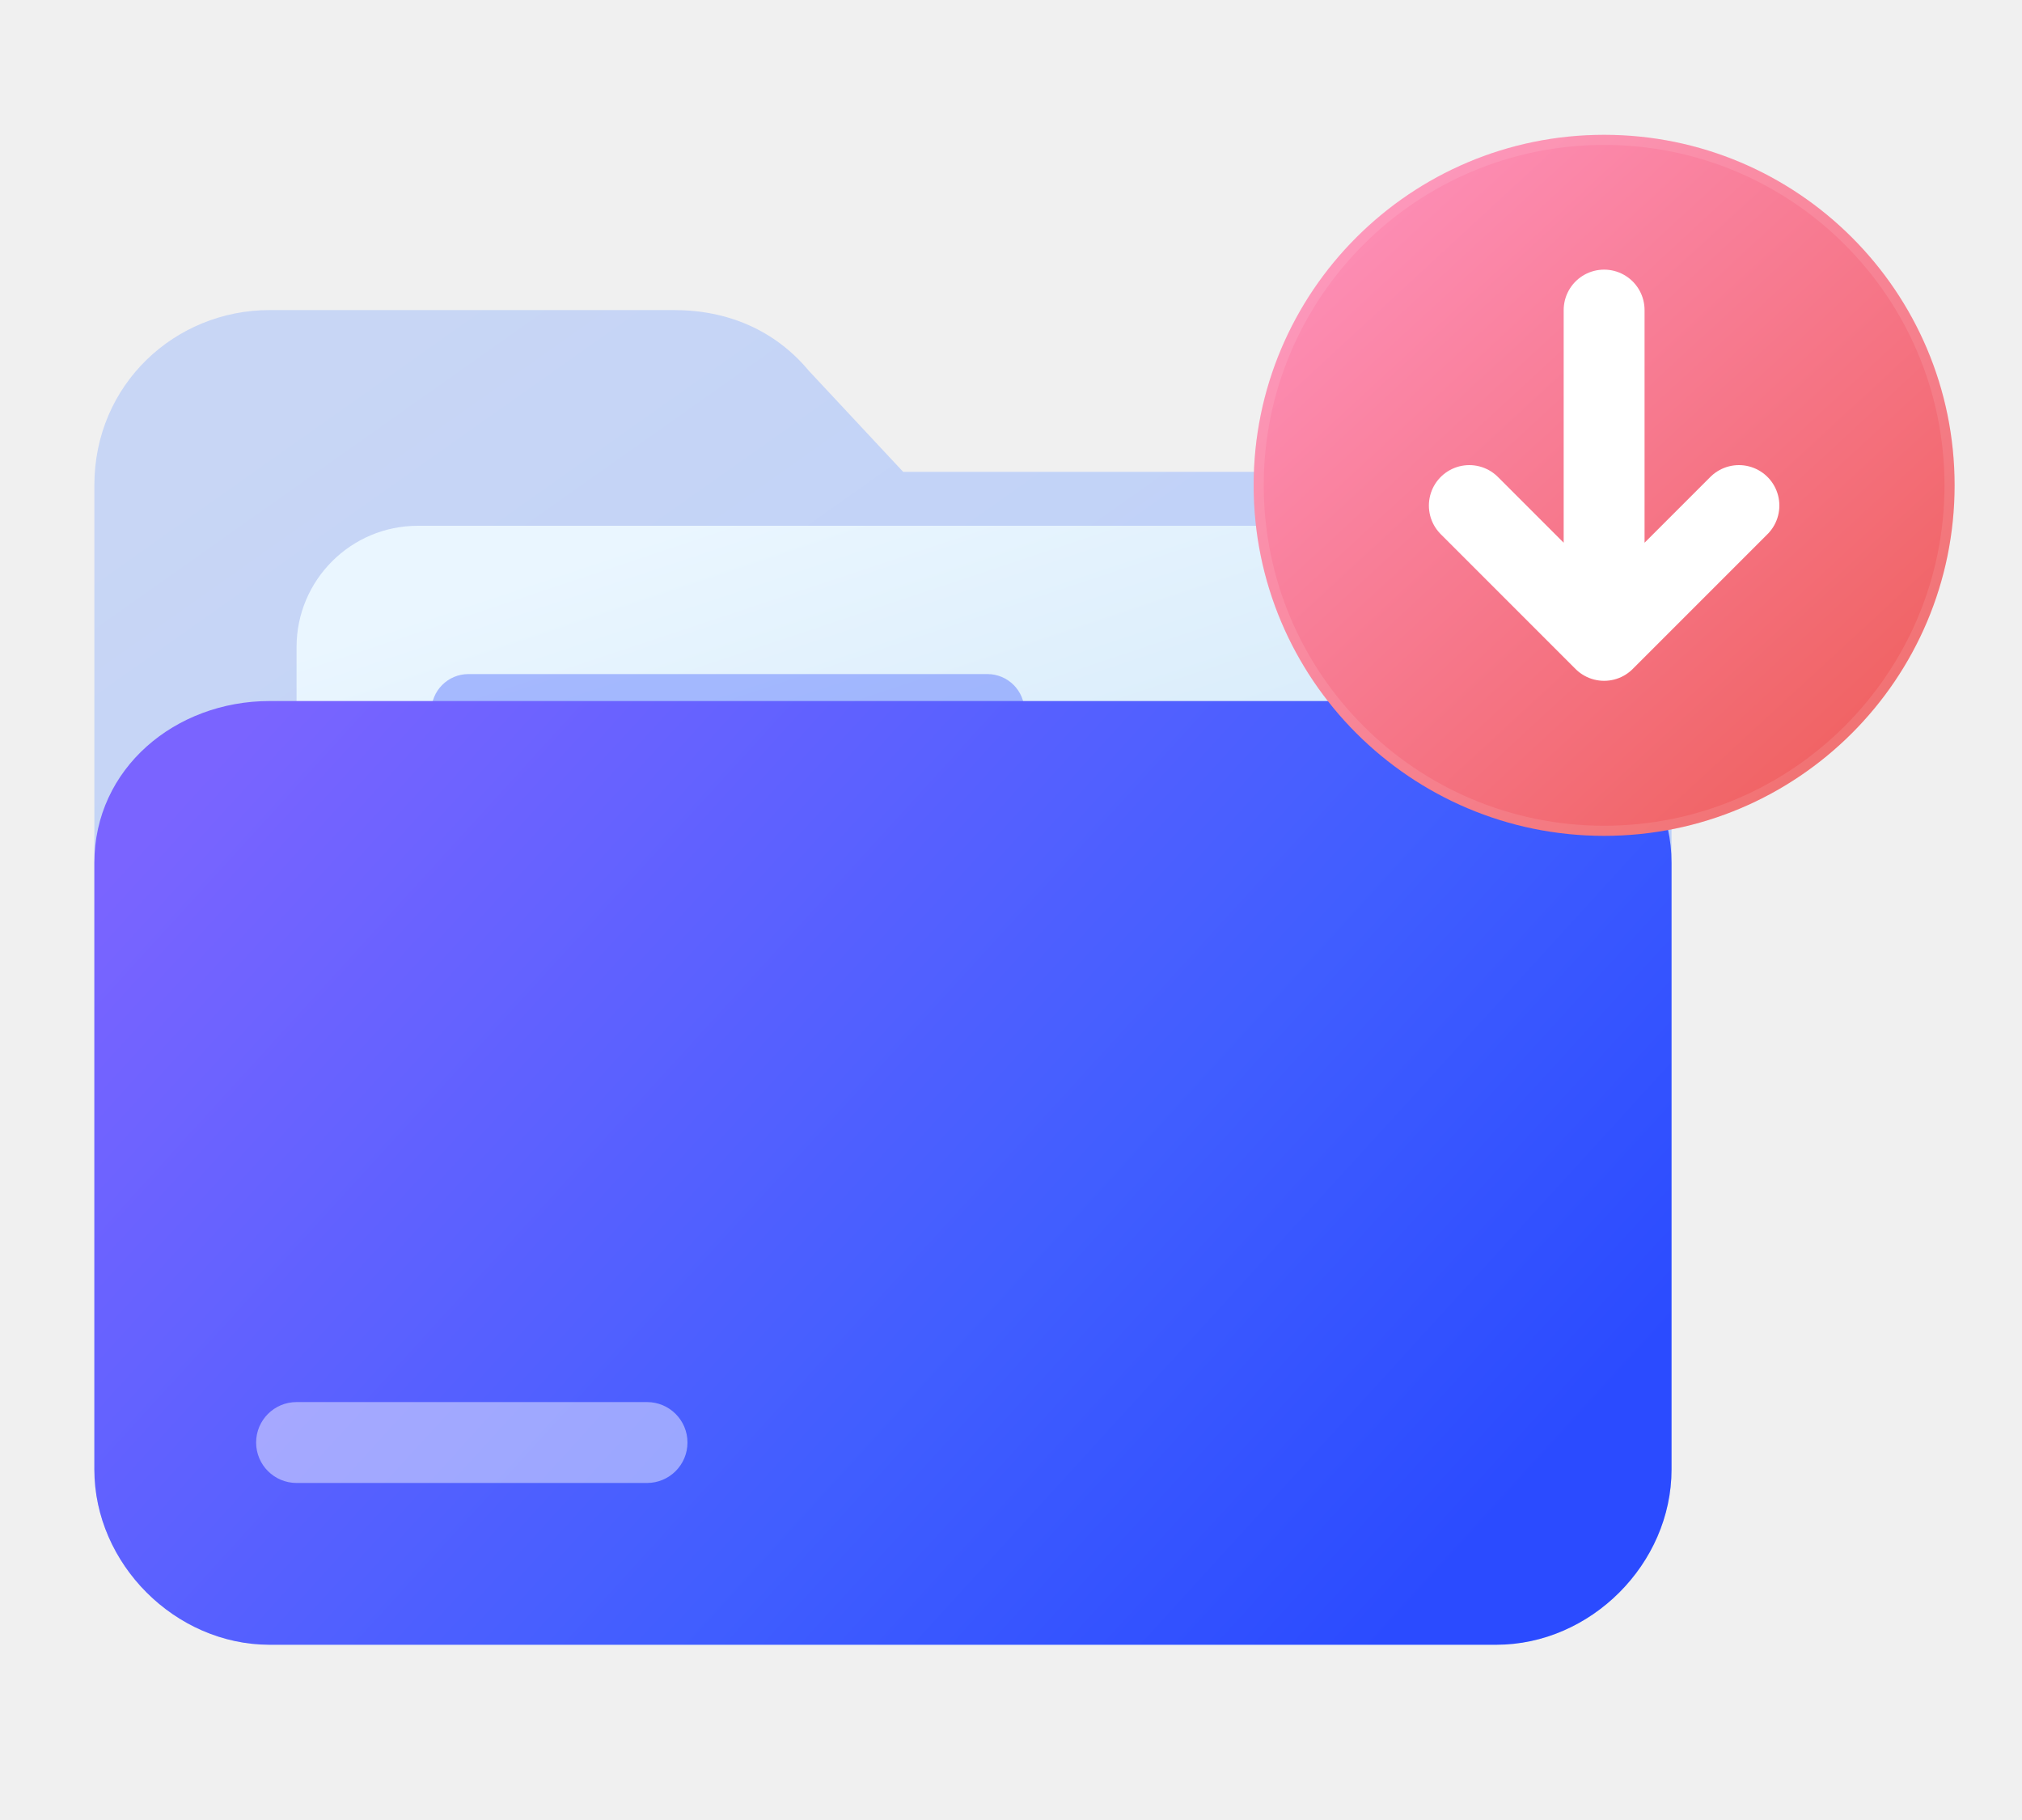
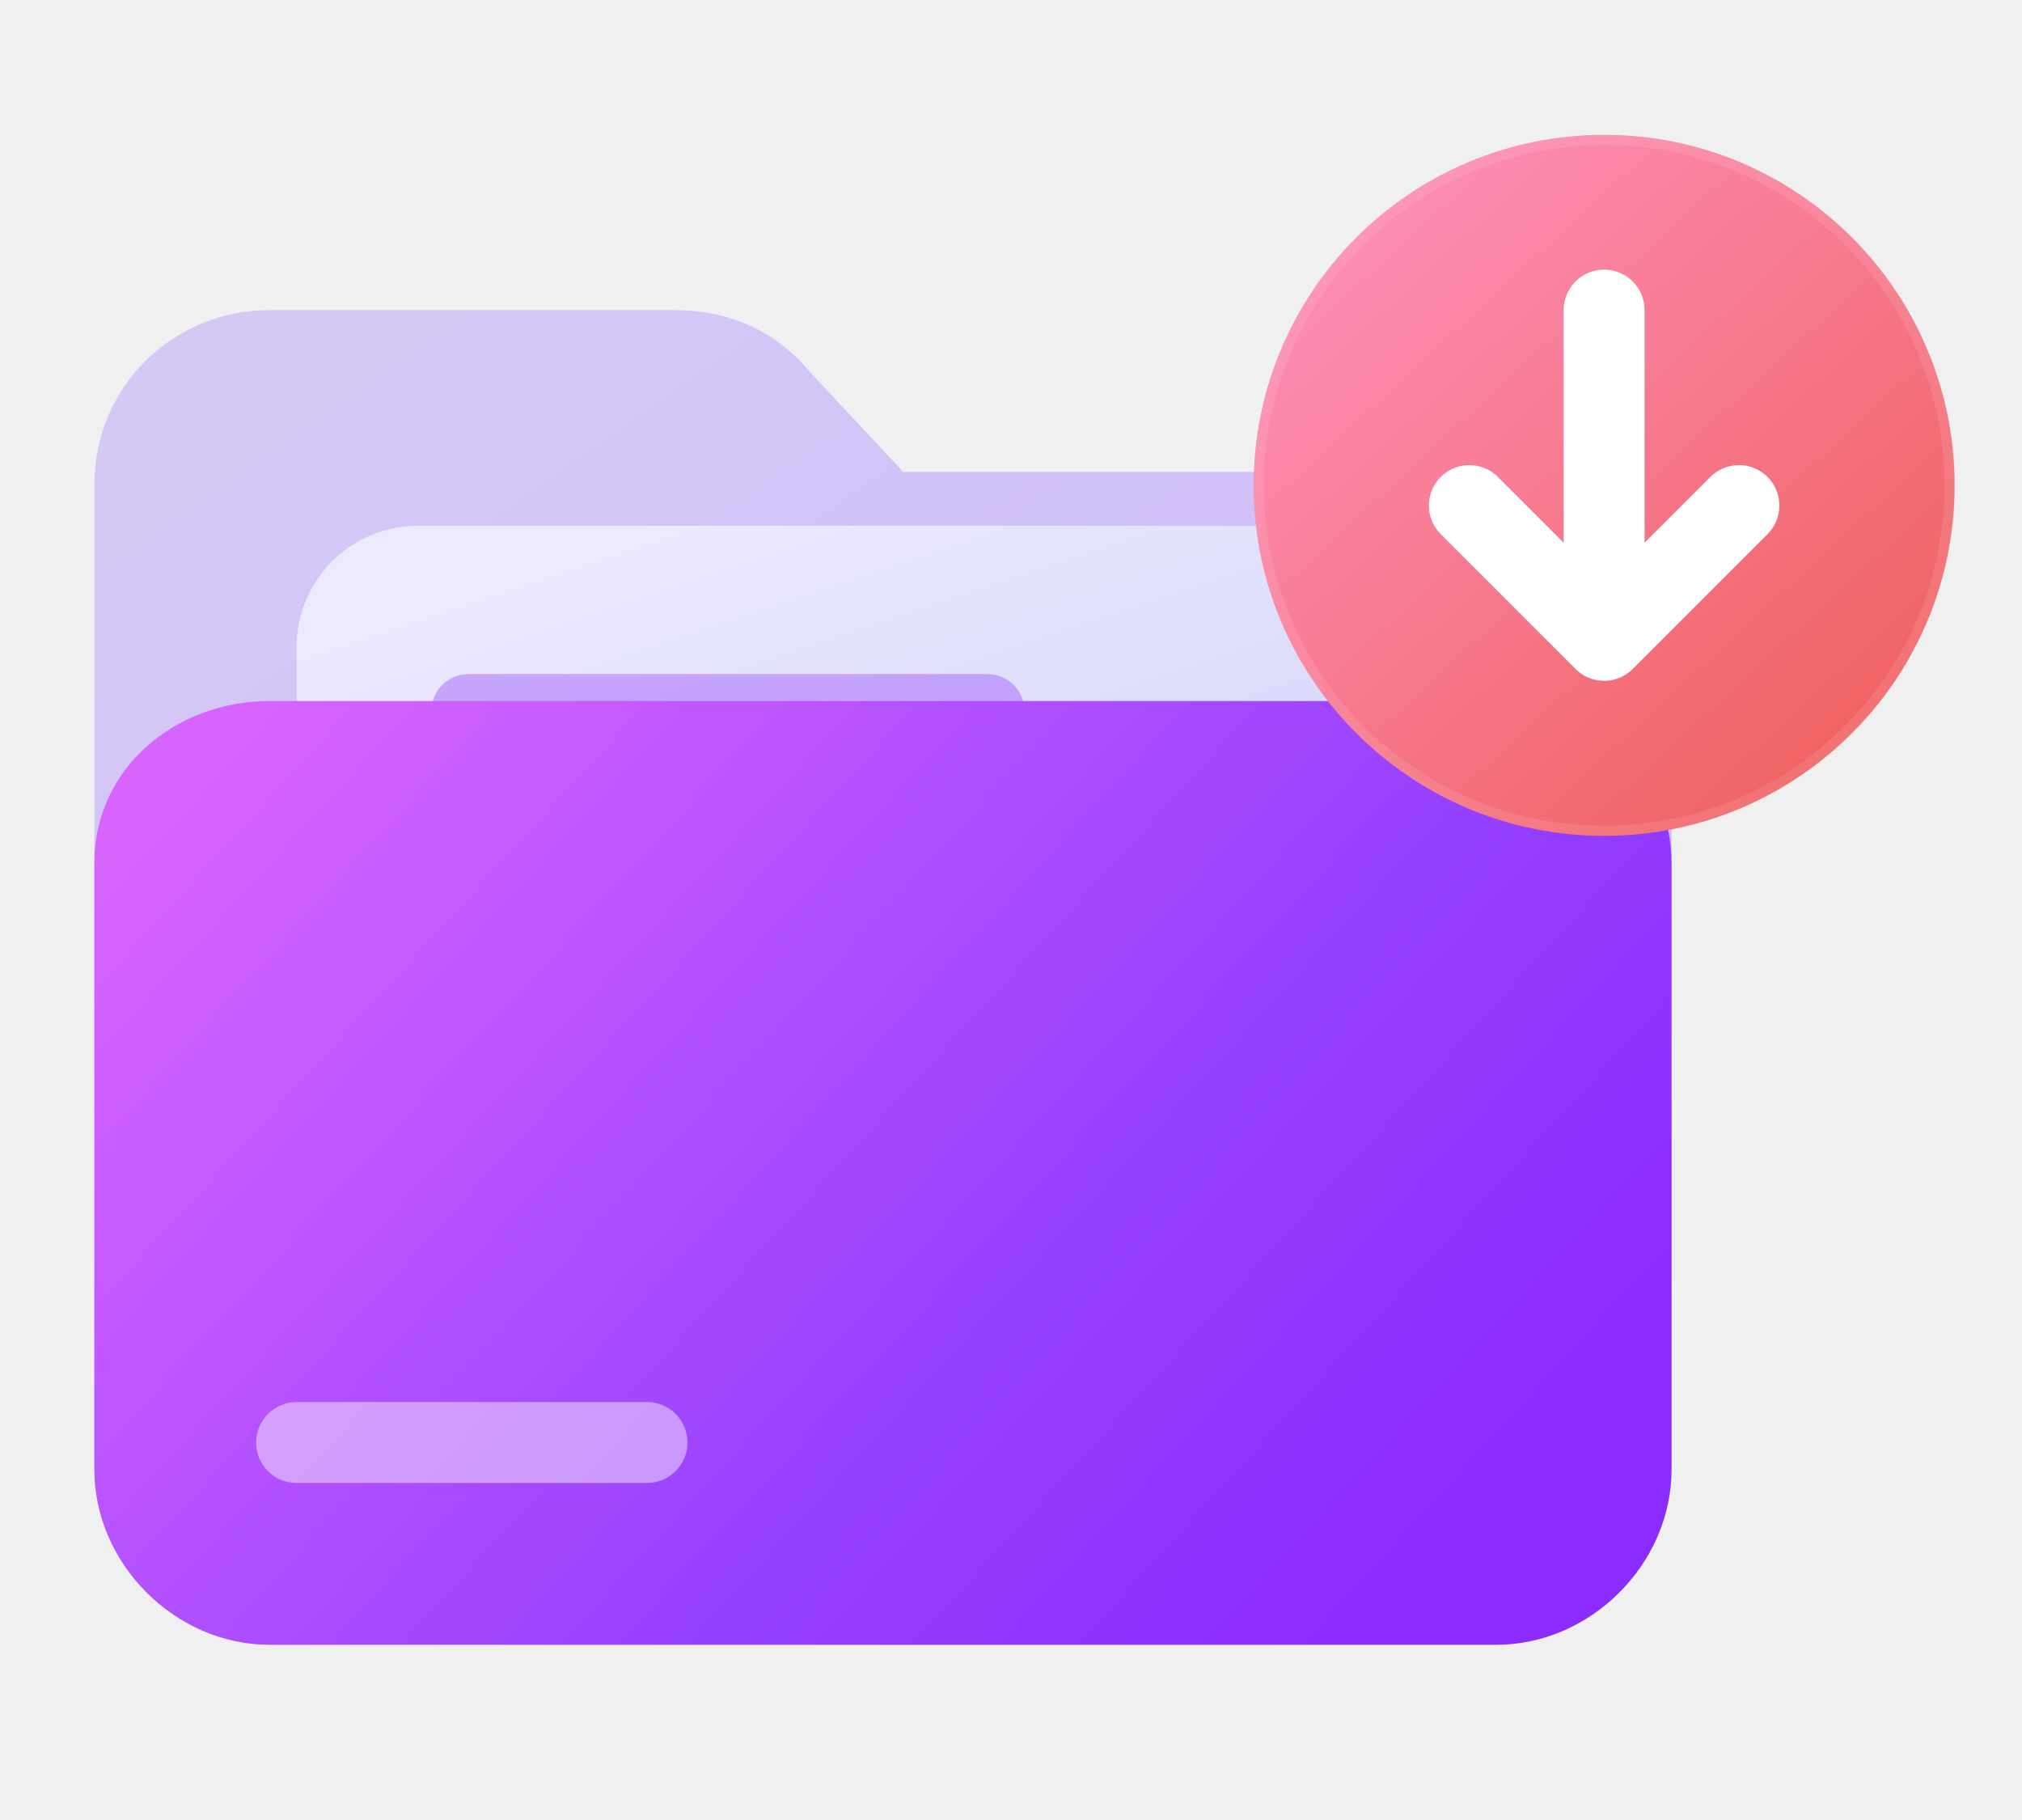
<svg xmlns="http://www.w3.org/2000/svg" width="300" height="270" viewBox="0 0 300 270" fill="none">
  <path d="M14 72C14 57 26 46 40 46H100C108 46 115 49 120 55L134 70H222C236 70 248 82 248 96V218C248 232 236 244 222 244H40C26 244 14 232 14 218V72Z" fill="url(#folder_back)" />
  <rect x="44" y="78" width="176" height="120" rx="18" fill="url(#folder_paper)" />
-   <rect x="64" y="100" width="88" height="11" rx="5.5" fill="#2B4BFF" fill-opacity="0.35" />
-   <rect x="64" y="121" width="120" height="9" rx="4.5" fill="#2B4BFF" fill-opacity="0.2" />
+   <rect x="64" y="100" width="88" height="11" rx="5.5" fill="#8A2BFF" fill-opacity="0.35" />
+   <rect x="64" y="121" width="120" height="9" rx="4.5" fill="#8A2BFF" fill-opacity="0.2" />
  <path d="M14 128C14 114 26 104 40 104H222C236 104 248 114 248 128V218C248 232 236 244 222 244H40C26 244 14 232 14 218V128Z" fill="url(#folder_front)" />
  <rect x="38" y="208" width="64" height="12" rx="6" fill="white" fill-opacity="0.45" />
  <circle cx="238" cy="72" r="52" fill="url(#folder_badge)" />
  <circle cx="238" cy="72" r="51.25" stroke="white" stroke-opacity="0.1" stroke-width="1.5" />
  <path d="M238 46V94M218 75L238 95L258 75" stroke="white" stroke-width="12" stroke-linecap="round" stroke-linejoin="round" />
  <defs>
    <linearGradient id="folder_back" x1="60" y1="46" x2="200" y2="244" gradientUnits="userSpaceOnUse">
-       <stop stop-color="#C8D6F5" />
-       <stop offset="1" stop-color="#B6CCFC" />
+       <stop stop-color="#D5C8F5" />
+       <stop offset="1" stop-color="#CAB6FC" />
    </linearGradient>
    <linearGradient id="folder_paper" x1="100" y1="78" x2="140" y2="198" gradientUnits="userSpaceOnUse">
-       <stop stop-color="#EAF6FF" />
-       <stop offset="1" stop-color="#C6E1F5" />
+       <stop stop-color="#EBEAFF" />
+       <stop offset="1" stop-color="#C7C6F5" />
    </linearGradient>
    <linearGradient id="folder_front" x1="40" y1="104" x2="200" y2="250" gradientUnits="userSpaceOnUse">
-       <stop stop-color="#7A64FF" />
-       <stop offset="0.637" stop-color="#415EFF" />
-       <stop offset="1" stop-color="#2B4BFF" />
+       <stop stop-color="#D764FF" />
+       <stop offset="0.637" stop-color="#9641FF" />
+       <stop offset="1" stop-color="#8A2BFF" />
    </linearGradient>
    <linearGradient id="folder_badge" x1="190" y1="20" x2="286" y2="124" gradientUnits="userSpaceOnUse">
      <stop stop-color="#FF94C2" />
      <stop offset="1" stop-color="#EE5C56" />
    </linearGradient>
  </defs>
</svg>
